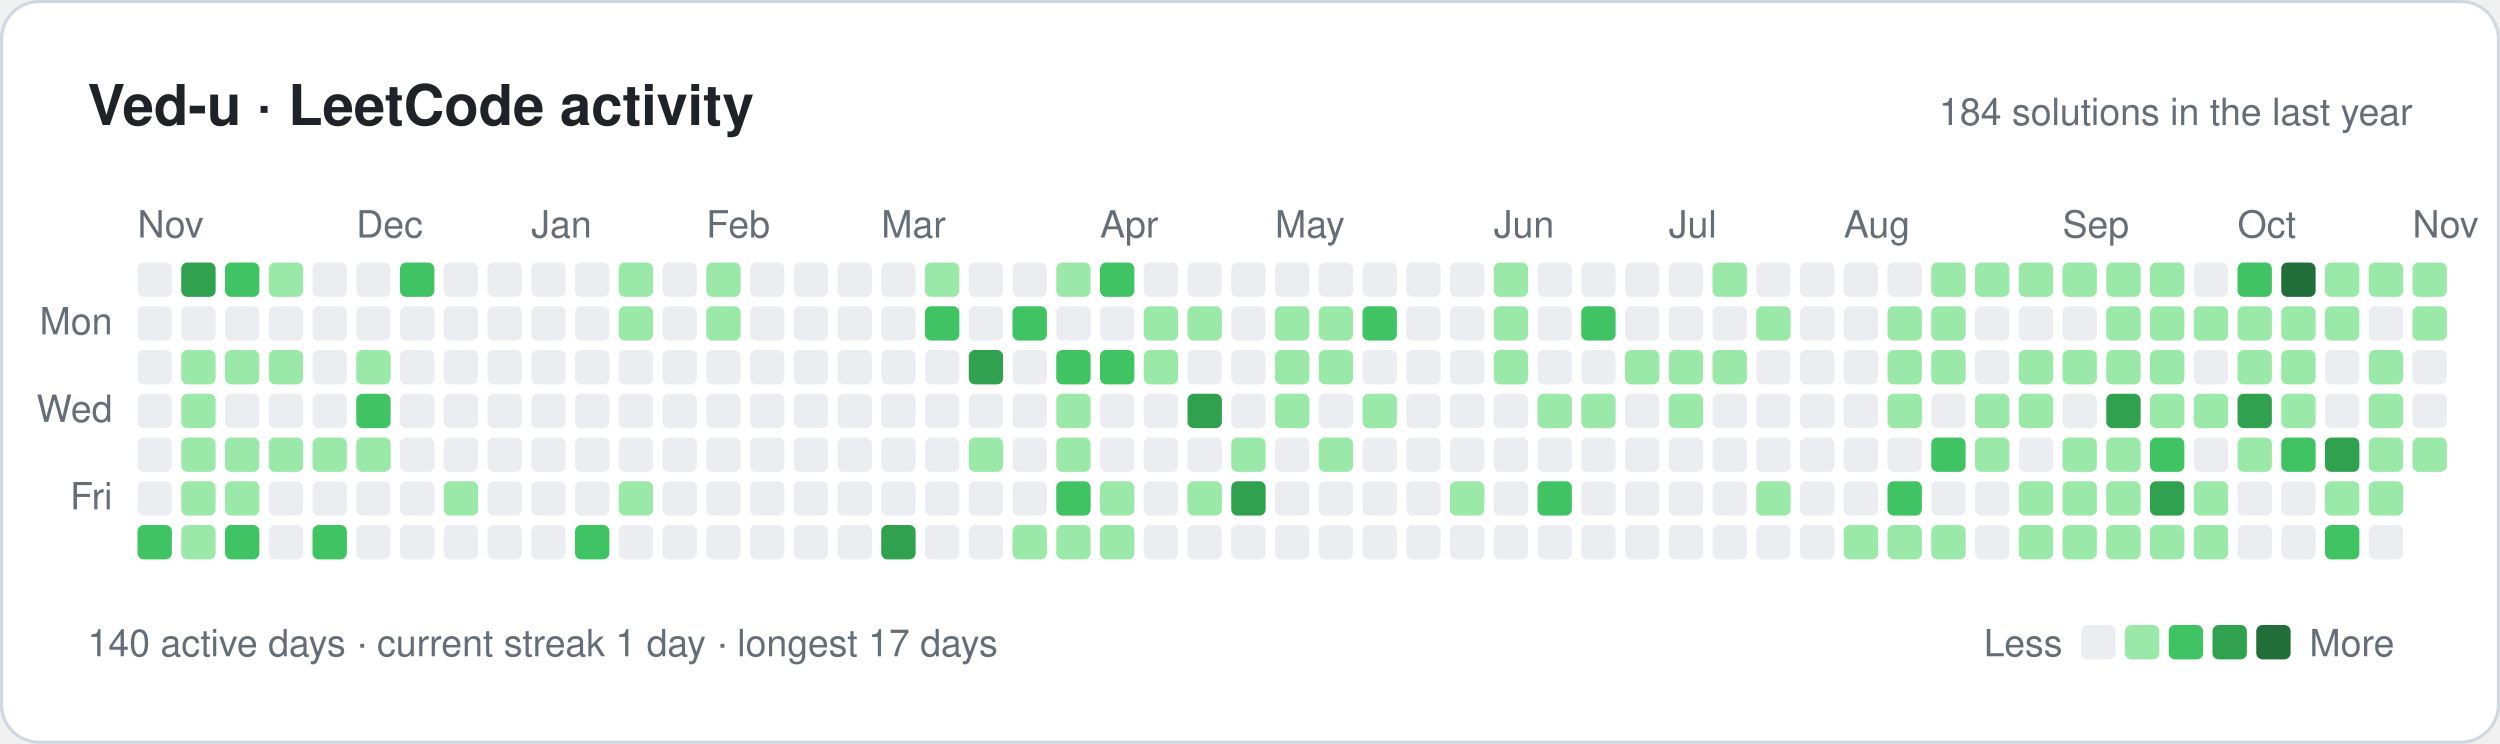
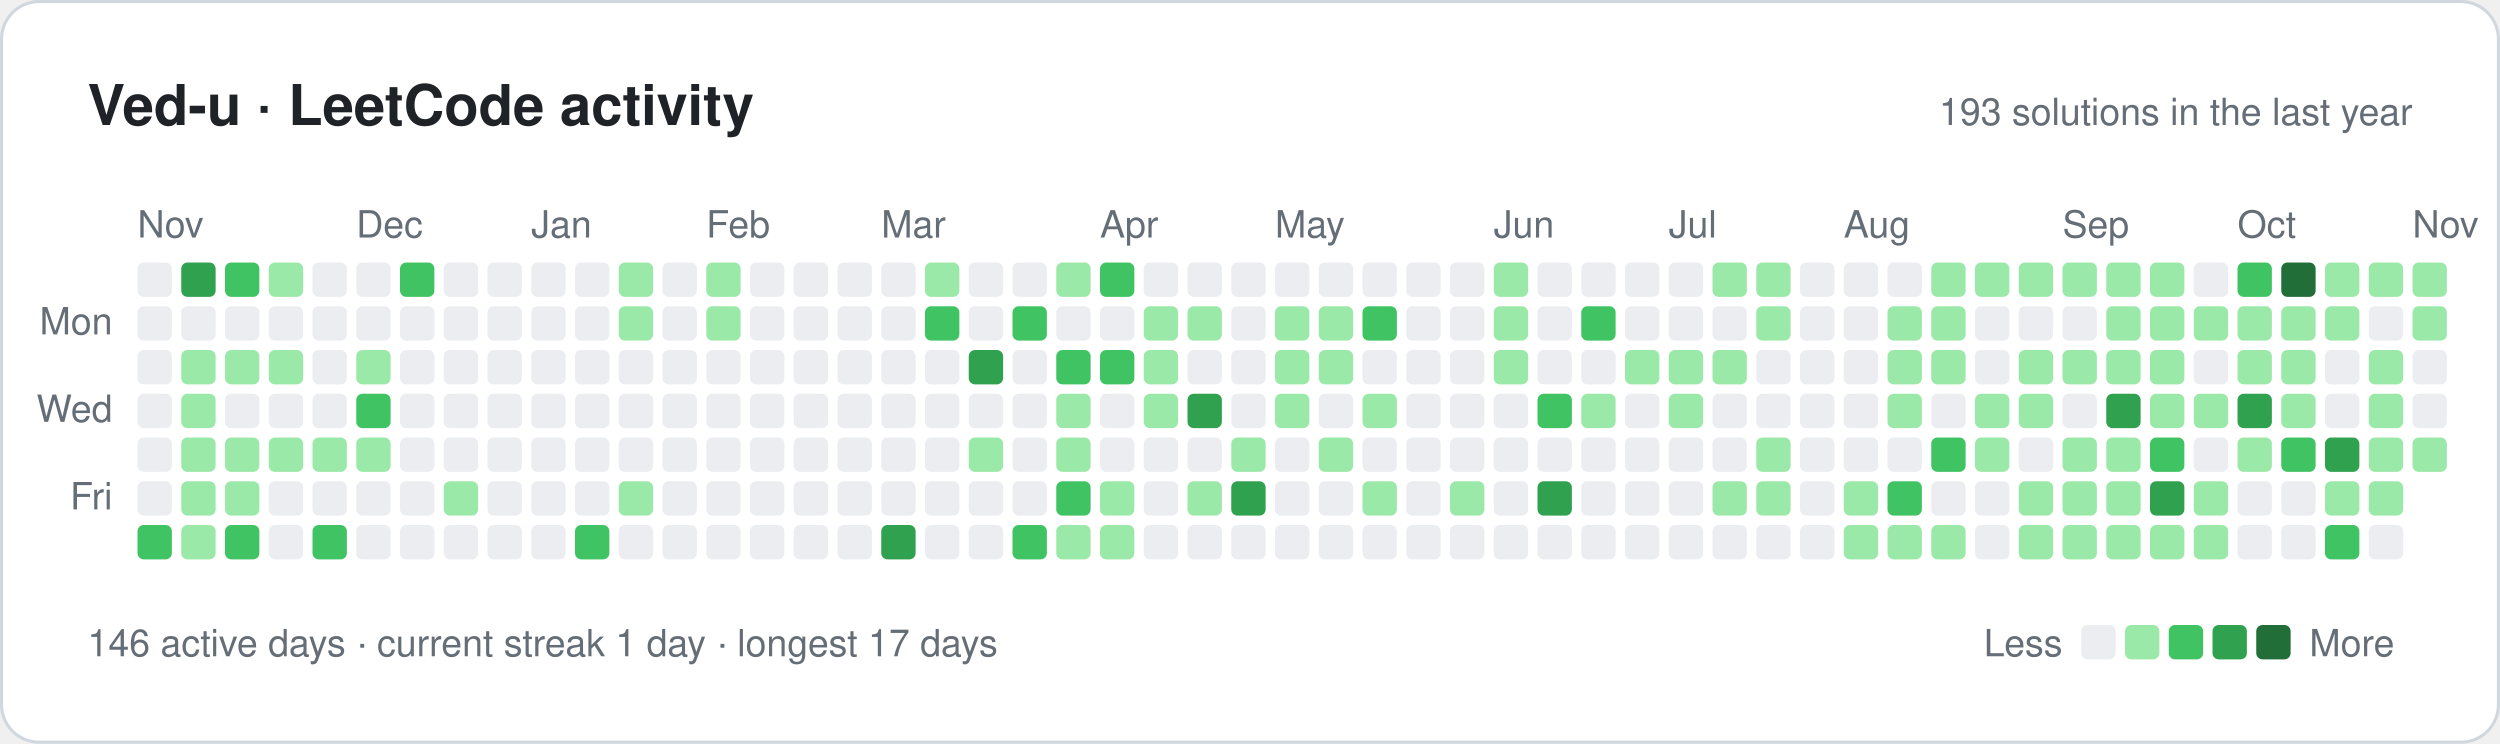
<svg xmlns="http://www.w3.org/2000/svg" width="800" height="238" viewBox="0 0 800 238" font-family="-apple-system,BlinkMacSystemFont,'Segoe UI',Helvetica,Arial,sans-serif" role="img" aria-labelledby="t">
  <style>
.bg{fill:#ffffff;stroke:#d0d7de}.title{fill:#1f2328;font-size:18px;font-weight:600}.muted{fill:#656d76;font-size:12px}
.label{fill:#1f2328;font-size:13px;font-weight:600}.value{fill:#1f2328;font-size:22px;font-weight:700}.value-sm{fill:#1f2328;font-size:14px;font-weight:700}
.total{fill:#1f2328;font-size:30px;font-weight:700}.track{fill:#eaeef2}.ring-track{stroke:#eaeef2}.divider{stroke:#d0d7de}.grid{stroke:#d0d7de;fill:none}
@media (prefers-color-scheme: dark){.bg{fill:#0d1117;stroke:#30363d}.title,.label,.value,.value-sm,.total{fill:#e6edf3}.muted{fill:#8b949e}.track{fill:#21262d}.ring-track{stroke:#21262d}.divider{stroke:#30363d}.grid{stroke:#30363d}}
@keyframes ls-fade{from{opacity:0;transform:translateY(6px)}to{opacity:1;transform:none}}
@keyframes ls-grow{from{transform:scaleX(0)}to{transform:scaleX(1)}}
@keyframes ls-pop{from{opacity:0;transform:scale(.2)}to{opacity:1;transform:scale(1)}}
@keyframes ls-pulse{0%,100%{opacity:1}50%{opacity:.3}}
.fade{animation:ls-fade .6s ease-out both}
.grow{transform-box:fill-box;transform-origin:left center;animation:ls-grow .9s cubic-bezier(.2,.7,.3,1) both}
.pulse{animation:ls-pulse 1.8s ease-in-out infinite}
.d1{animation-delay:0.12s}
.d2{animation-delay:0.24s}
.d3{animation-delay:0.36s}
.d4{animation-delay:0.48s}
.d5{animation-delay:0.60s}
.d6{animation-delay:0.72s}
.d7{animation-delay:0.84s}
.d8{animation-delay:0.96s}
@media (prefers-reduced-motion: reduce){*{animation:none!important}}
.h0{fill:#ebedf0}.h1{fill:#9be9a8}.h2{fill:#40c463}.h3{fill:#30a14e}.h4{fill:#216e39}
@media (prefers-color-scheme: dark){.h0{fill:#161b22}.h1{fill:#0e4429}.h2{fill:#006d32}.h3{fill:#26a641}.h4{fill:#39d353}}
</style>
  <rect x="0.5" y="0.5" width="799" height="237" rx="12" class="bg" />
  <g class="fade">
    <text x="28" y="40" class="title">Ved-u · LeetCode activity</text>
-     <text x="772" y="40" class="muted" text-anchor="end">184 solutions in the last year</text>
+     <text x="772" y="40" class="muted" text-anchor="end">193 solutions in the last year</text>
  </g>
  <text x="44" y="76" class="muted" font-size="11">Nov</text>
  <text x="114" y="76" class="muted" font-size="11">Dec</text>
  <text x="170" y="76" class="muted" font-size="11">Jan</text>
  <text x="226" y="76" class="muted" font-size="11">Feb</text>
  <text x="282" y="76" class="muted" font-size="11">Mar</text>
  <text x="352" y="76" class="muted" font-size="11">Apr</text>
  <text x="408" y="76" class="muted" font-size="11">May</text>
  <text x="478" y="76" class="muted" font-size="11">Jun</text>
  <text x="534" y="76" class="muted" font-size="11">Jul</text>
  <text x="590" y="76" class="muted" font-size="11">Aug</text>
  <text x="660" y="76" class="muted" font-size="11">Sep</text>
  <text x="716" y="76" class="muted" font-size="11">Oct</text>
  <text x="772" y="76" class="muted" font-size="11">Nov</text>
  <text x="36" y="107" class="muted" font-size="10" text-anchor="end">Mon</text>
  <text x="36" y="135" class="muted" font-size="10" text-anchor="end">Wed</text>
  <text x="36" y="163" class="muted" font-size="10" text-anchor="end">Fri</text>
  <g class="fade d1">
    <rect x="44" y="84" width="11" height="11" rx="2" class="h0" />
    <rect x="44" y="98" width="11" height="11" rx="2" class="h0" />
    <rect x="44" y="112" width="11" height="11" rx="2" class="h0" />
    <rect x="44" y="126" width="11" height="11" rx="2" class="h0" />
    <rect x="44" y="140" width="11" height="11" rx="2" class="h0" />
    <rect x="44" y="154" width="11" height="11" rx="2" class="h0" />
    <rect x="44" y="168" width="11" height="11" rx="2" class="h2" />
    <rect x="58" y="84" width="11" height="11" rx="2" class="h3" />
    <rect x="58" y="98" width="11" height="11" rx="2" class="h0" />
    <rect x="58" y="112" width="11" height="11" rx="2" class="h1" />
    <rect x="58" y="126" width="11" height="11" rx="2" class="h1" />
    <rect x="58" y="140" width="11" height="11" rx="2" class="h1" />
    <rect x="58" y="154" width="11" height="11" rx="2" class="h1" />
    <rect x="58" y="168" width="11" height="11" rx="2" class="h1" />
    <rect x="72" y="84" width="11" height="11" rx="2" class="h2" />
    <rect x="72" y="98" width="11" height="11" rx="2" class="h0" />
    <rect x="72" y="112" width="11" height="11" rx="2" class="h1" />
    <rect x="72" y="126" width="11" height="11" rx="2" class="h0" />
    <rect x="72" y="140" width="11" height="11" rx="2" class="h1" />
    <rect x="72" y="154" width="11" height="11" rx="2" class="h1" />
    <rect x="72" y="168" width="11" height="11" rx="2" class="h2" />
    <rect x="86" y="84" width="11" height="11" rx="2" class="h1" />
    <rect x="86" y="98" width="11" height="11" rx="2" class="h0" />
    <rect x="86" y="112" width="11" height="11" rx="2" class="h1" />
    <rect x="86" y="126" width="11" height="11" rx="2" class="h0" />
    <rect x="86" y="140" width="11" height="11" rx="2" class="h1" />
    <rect x="86" y="154" width="11" height="11" rx="2" class="h0" />
    <rect x="86" y="168" width="11" height="11" rx="2" class="h0" />
    <rect x="100" y="84" width="11" height="11" rx="2" class="h0" />
    <rect x="100" y="98" width="11" height="11" rx="2" class="h0" />
    <rect x="100" y="112" width="11" height="11" rx="2" class="h0" />
    <rect x="100" y="126" width="11" height="11" rx="2" class="h0" />
    <rect x="100" y="140" width="11" height="11" rx="2" class="h1" />
    <rect x="100" y="154" width="11" height="11" rx="2" class="h0" />
    <rect x="100" y="168" width="11" height="11" rx="2" class="h2" />
    <rect x="114" y="84" width="11" height="11" rx="2" class="h0" />
    <rect x="114" y="98" width="11" height="11" rx="2" class="h0" />
    <rect x="114" y="112" width="11" height="11" rx="2" class="h1" />
    <rect x="114" y="126" width="11" height="11" rx="2" class="h2" />
    <rect x="114" y="140" width="11" height="11" rx="2" class="h1" />
    <rect x="114" y="154" width="11" height="11" rx="2" class="h0" />
    <rect x="114" y="168" width="11" height="11" rx="2" class="h0" />
    <rect x="128" y="84" width="11" height="11" rx="2" class="h2" />
    <rect x="128" y="98" width="11" height="11" rx="2" class="h0" />
    <rect x="128" y="112" width="11" height="11" rx="2" class="h0" />
    <rect x="128" y="126" width="11" height="11" rx="2" class="h0" />
    <rect x="128" y="140" width="11" height="11" rx="2" class="h0" />
    <rect x="128" y="154" width="11" height="11" rx="2" class="h0" />
    <rect x="128" y="168" width="11" height="11" rx="2" class="h0" />
    <rect x="142" y="84" width="11" height="11" rx="2" class="h0" />
    <rect x="142" y="98" width="11" height="11" rx="2" class="h0" />
    <rect x="142" y="112" width="11" height="11" rx="2" class="h0" />
    <rect x="142" y="126" width="11" height="11" rx="2" class="h0" />
    <rect x="142" y="140" width="11" height="11" rx="2" class="h0" />
    <rect x="142" y="154" width="11" height="11" rx="2" class="h1" />
    <rect x="142" y="168" width="11" height="11" rx="2" class="h0" />
    <rect x="156" y="84" width="11" height="11" rx="2" class="h0" />
    <rect x="156" y="98" width="11" height="11" rx="2" class="h0" />
    <rect x="156" y="112" width="11" height="11" rx="2" class="h0" />
    <rect x="156" y="126" width="11" height="11" rx="2" class="h0" />
    <rect x="156" y="140" width="11" height="11" rx="2" class="h0" />
    <rect x="156" y="154" width="11" height="11" rx="2" class="h0" />
    <rect x="156" y="168" width="11" height="11" rx="2" class="h0" />
    <rect x="170" y="84" width="11" height="11" rx="2" class="h0" />
    <rect x="170" y="98" width="11" height="11" rx="2" class="h0" />
    <rect x="170" y="112" width="11" height="11" rx="2" class="h0" />
    <rect x="170" y="126" width="11" height="11" rx="2" class="h0" />
    <rect x="170" y="140" width="11" height="11" rx="2" class="h0" />
    <rect x="170" y="154" width="11" height="11" rx="2" class="h0" />
    <rect x="170" y="168" width="11" height="11" rx="2" class="h0" />
    <rect x="184" y="84" width="11" height="11" rx="2" class="h0" />
    <rect x="184" y="98" width="11" height="11" rx="2" class="h0" />
    <rect x="184" y="112" width="11" height="11" rx="2" class="h0" />
    <rect x="184" y="126" width="11" height="11" rx="2" class="h0" />
    <rect x="184" y="140" width="11" height="11" rx="2" class="h0" />
    <rect x="184" y="154" width="11" height="11" rx="2" class="h0" />
    <rect x="184" y="168" width="11" height="11" rx="2" class="h2" />
    <rect x="198" y="84" width="11" height="11" rx="2" class="h1" />
    <rect x="198" y="98" width="11" height="11" rx="2" class="h1" />
    <rect x="198" y="112" width="11" height="11" rx="2" class="h0" />
    <rect x="198" y="126" width="11" height="11" rx="2" class="h0" />
    <rect x="198" y="140" width="11" height="11" rx="2" class="h0" />
    <rect x="198" y="154" width="11" height="11" rx="2" class="h1" />
    <rect x="198" y="168" width="11" height="11" rx="2" class="h0" />
    <rect x="212" y="84" width="11" height="11" rx="2" class="h0" />
    <rect x="212" y="98" width="11" height="11" rx="2" class="h0" />
    <rect x="212" y="112" width="11" height="11" rx="2" class="h0" />
    <rect x="212" y="126" width="11" height="11" rx="2" class="h0" />
    <rect x="212" y="140" width="11" height="11" rx="2" class="h0" />
    <rect x="212" y="154" width="11" height="11" rx="2" class="h0" />
    <rect x="212" y="168" width="11" height="11" rx="2" class="h0" />
    <rect x="226" y="84" width="11" height="11" rx="2" class="h1" />
    <rect x="226" y="98" width="11" height="11" rx="2" class="h1" />
    <rect x="226" y="112" width="11" height="11" rx="2" class="h0" />
    <rect x="226" y="126" width="11" height="11" rx="2" class="h0" />
    <rect x="226" y="140" width="11" height="11" rx="2" class="h0" />
    <rect x="226" y="154" width="11" height="11" rx="2" class="h0" />
    <rect x="226" y="168" width="11" height="11" rx="2" class="h0" />
    <rect x="240" y="84" width="11" height="11" rx="2" class="h0" />
    <rect x="240" y="98" width="11" height="11" rx="2" class="h0" />
    <rect x="240" y="112" width="11" height="11" rx="2" class="h0" />
    <rect x="240" y="126" width="11" height="11" rx="2" class="h0" />
    <rect x="240" y="140" width="11" height="11" rx="2" class="h0" />
    <rect x="240" y="154" width="11" height="11" rx="2" class="h0" />
    <rect x="240" y="168" width="11" height="11" rx="2" class="h0" />
    <rect x="254" y="84" width="11" height="11" rx="2" class="h0" />
    <rect x="254" y="98" width="11" height="11" rx="2" class="h0" />
    <rect x="254" y="112" width="11" height="11" rx="2" class="h0" />
    <rect x="254" y="126" width="11" height="11" rx="2" class="h0" />
    <rect x="254" y="140" width="11" height="11" rx="2" class="h0" />
    <rect x="254" y="154" width="11" height="11" rx="2" class="h0" />
    <rect x="254" y="168" width="11" height="11" rx="2" class="h0" />
    <rect x="268" y="84" width="11" height="11" rx="2" class="h0" />
    <rect x="268" y="98" width="11" height="11" rx="2" class="h0" />
    <rect x="268" y="112" width="11" height="11" rx="2" class="h0" />
    <rect x="268" y="126" width="11" height="11" rx="2" class="h0" />
    <rect x="268" y="140" width="11" height="11" rx="2" class="h0" />
    <rect x="268" y="154" width="11" height="11" rx="2" class="h0" />
    <rect x="268" y="168" width="11" height="11" rx="2" class="h0" />
    <rect x="282" y="84" width="11" height="11" rx="2" class="h0" />
    <rect x="282" y="98" width="11" height="11" rx="2" class="h0" />
    <rect x="282" y="112" width="11" height="11" rx="2" class="h0" />
    <rect x="282" y="126" width="11" height="11" rx="2" class="h0" />
    <rect x="282" y="140" width="11" height="11" rx="2" class="h0" />
    <rect x="282" y="154" width="11" height="11" rx="2" class="h0" />
    <rect x="282" y="168" width="11" height="11" rx="2" class="h3" />
    <rect x="296" y="84" width="11" height="11" rx="2" class="h1" />
    <rect x="296" y="98" width="11" height="11" rx="2" class="h2" />
    <rect x="296" y="112" width="11" height="11" rx="2" class="h0" />
    <rect x="296" y="126" width="11" height="11" rx="2" class="h0" />
    <rect x="296" y="140" width="11" height="11" rx="2" class="h0" />
    <rect x="296" y="154" width="11" height="11" rx="2" class="h0" />
    <rect x="296" y="168" width="11" height="11" rx="2" class="h0" />
    <rect x="310" y="84" width="11" height="11" rx="2" class="h0" />
    <rect x="310" y="98" width="11" height="11" rx="2" class="h0" />
    <rect x="310" y="112" width="11" height="11" rx="2" class="h3" />
    <rect x="310" y="126" width="11" height="11" rx="2" class="h0" />
    <rect x="310" y="140" width="11" height="11" rx="2" class="h1" />
    <rect x="310" y="154" width="11" height="11" rx="2" class="h0" />
    <rect x="310" y="168" width="11" height="11" rx="2" class="h0" />
    <rect x="324" y="84" width="11" height="11" rx="2" class="h0" />
    <rect x="324" y="98" width="11" height="11" rx="2" class="h2" />
    <rect x="324" y="112" width="11" height="11" rx="2" class="h0" />
    <rect x="324" y="126" width="11" height="11" rx="2" class="h0" />
    <rect x="324" y="140" width="11" height="11" rx="2" class="h0" />
    <rect x="324" y="154" width="11" height="11" rx="2" class="h0" />
-     <rect x="324" y="168" width="11" height="11" rx="2" class="h1" />
+     <rect x="324" y="168" width="11" height="11" rx="2" class="h2" />
    <rect x="338" y="84" width="11" height="11" rx="2" class="h1" />
    <rect x="338" y="98" width="11" height="11" rx="2" class="h0" />
    <rect x="338" y="112" width="11" height="11" rx="2" class="h2" />
    <rect x="338" y="126" width="11" height="11" rx="2" class="h1" />
    <rect x="338" y="140" width="11" height="11" rx="2" class="h1" />
    <rect x="338" y="154" width="11" height="11" rx="2" class="h2" />
    <rect x="338" y="168" width="11" height="11" rx="2" class="h1" />
    <rect x="352" y="84" width="11" height="11" rx="2" class="h2" />
    <rect x="352" y="98" width="11" height="11" rx="2" class="h0" />
    <rect x="352" y="112" width="11" height="11" rx="2" class="h2" />
    <rect x="352" y="126" width="11" height="11" rx="2" class="h0" />
    <rect x="352" y="140" width="11" height="11" rx="2" class="h0" />
    <rect x="352" y="154" width="11" height="11" rx="2" class="h1" />
    <rect x="352" y="168" width="11" height="11" rx="2" class="h1" />
    <rect x="366" y="84" width="11" height="11" rx="2" class="h0" />
    <rect x="366" y="98" width="11" height="11" rx="2" class="h1" />
    <rect x="366" y="112" width="11" height="11" rx="2" class="h1" />
-     <rect x="366" y="126" width="11" height="11" rx="2" class="h0" />
+     <rect x="366" y="126" width="11" height="11" rx="2" class="h1" />
    <rect x="366" y="140" width="11" height="11" rx="2" class="h0" />
    <rect x="366" y="154" width="11" height="11" rx="2" class="h0" />
    <rect x="366" y="168" width="11" height="11" rx="2" class="h0" />
    <rect x="380" y="84" width="11" height="11" rx="2" class="h0" />
    <rect x="380" y="98" width="11" height="11" rx="2" class="h1" />
    <rect x="380" y="112" width="11" height="11" rx="2" class="h0" />
    <rect x="380" y="126" width="11" height="11" rx="2" class="h3" />
    <rect x="380" y="140" width="11" height="11" rx="2" class="h0" />
    <rect x="380" y="154" width="11" height="11" rx="2" class="h1" />
    <rect x="380" y="168" width="11" height="11" rx="2" class="h0" />
    <rect x="394" y="84" width="11" height="11" rx="2" class="h0" />
    <rect x="394" y="98" width="11" height="11" rx="2" class="h0" />
    <rect x="394" y="112" width="11" height="11" rx="2" class="h0" />
    <rect x="394" y="126" width="11" height="11" rx="2" class="h0" />
    <rect x="394" y="140" width="11" height="11" rx="2" class="h1" />
    <rect x="394" y="154" width="11" height="11" rx="2" class="h3" />
    <rect x="394" y="168" width="11" height="11" rx="2" class="h0" />
    <rect x="408" y="84" width="11" height="11" rx="2" class="h0" />
    <rect x="408" y="98" width="11" height="11" rx="2" class="h1" />
    <rect x="408" y="112" width="11" height="11" rx="2" class="h1" />
    <rect x="408" y="126" width="11" height="11" rx="2" class="h1" />
    <rect x="408" y="140" width="11" height="11" rx="2" class="h0" />
    <rect x="408" y="154" width="11" height="11" rx="2" class="h0" />
    <rect x="408" y="168" width="11" height="11" rx="2" class="h0" />
    <rect x="422" y="84" width="11" height="11" rx="2" class="h0" />
    <rect x="422" y="98" width="11" height="11" rx="2" class="h1" />
    <rect x="422" y="112" width="11" height="11" rx="2" class="h1" />
    <rect x="422" y="126" width="11" height="11" rx="2" class="h0" />
    <rect x="422" y="140" width="11" height="11" rx="2" class="h1" />
    <rect x="422" y="154" width="11" height="11" rx="2" class="h0" />
    <rect x="422" y="168" width="11" height="11" rx="2" class="h0" />
    <rect x="436" y="84" width="11" height="11" rx="2" class="h0" />
    <rect x="436" y="98" width="11" height="11" rx="2" class="h2" />
    <rect x="436" y="112" width="11" height="11" rx="2" class="h0" />
    <rect x="436" y="126" width="11" height="11" rx="2" class="h1" />
    <rect x="436" y="140" width="11" height="11" rx="2" class="h0" />
-     <rect x="436" y="154" width="11" height="11" rx="2" class="h0" />
+     <rect x="436" y="154" width="11" height="11" rx="2" class="h1" />
    <rect x="436" y="168" width="11" height="11" rx="2" class="h0" />
    <rect x="450" y="84" width="11" height="11" rx="2" class="h0" />
    <rect x="450" y="98" width="11" height="11" rx="2" class="h0" />
    <rect x="450" y="112" width="11" height="11" rx="2" class="h0" />
    <rect x="450" y="126" width="11" height="11" rx="2" class="h0" />
    <rect x="450" y="140" width="11" height="11" rx="2" class="h0" />
    <rect x="450" y="154" width="11" height="11" rx="2" class="h0" />
    <rect x="450" y="168" width="11" height="11" rx="2" class="h0" />
    <rect x="464" y="84" width="11" height="11" rx="2" class="h0" />
    <rect x="464" y="98" width="11" height="11" rx="2" class="h0" />
    <rect x="464" y="112" width="11" height="11" rx="2" class="h0" />
    <rect x="464" y="126" width="11" height="11" rx="2" class="h0" />
    <rect x="464" y="140" width="11" height="11" rx="2" class="h0" />
    <rect x="464" y="154" width="11" height="11" rx="2" class="h1" />
    <rect x="464" y="168" width="11" height="11" rx="2" class="h0" />
    <rect x="478" y="84" width="11" height="11" rx="2" class="h1" />
    <rect x="478" y="98" width="11" height="11" rx="2" class="h1" />
    <rect x="478" y="112" width="11" height="11" rx="2" class="h1" />
    <rect x="478" y="126" width="11" height="11" rx="2" class="h0" />
    <rect x="478" y="140" width="11" height="11" rx="2" class="h0" />
    <rect x="478" y="154" width="11" height="11" rx="2" class="h0" />
    <rect x="478" y="168" width="11" height="11" rx="2" class="h0" />
    <rect x="492" y="84" width="11" height="11" rx="2" class="h0" />
    <rect x="492" y="98" width="11" height="11" rx="2" class="h0" />
    <rect x="492" y="112" width="11" height="11" rx="2" class="h0" />
-     <rect x="492" y="126" width="11" height="11" rx="2" class="h1" />
+     <rect x="492" y="126" width="11" height="11" rx="2" class="h2" />
    <rect x="492" y="140" width="11" height="11" rx="2" class="h0" />
-     <rect x="492" y="154" width="11" height="11" rx="2" class="h2" />
+     <rect x="492" y="154" width="11" height="11" rx="2" class="h3" />
    <rect x="492" y="168" width="11" height="11" rx="2" class="h0" />
    <rect x="506" y="84" width="11" height="11" rx="2" class="h0" />
    <rect x="506" y="98" width="11" height="11" rx="2" class="h2" />
    <rect x="506" y="112" width="11" height="11" rx="2" class="h0" />
    <rect x="506" y="126" width="11" height="11" rx="2" class="h1" />
    <rect x="506" y="140" width="11" height="11" rx="2" class="h0" />
    <rect x="506" y="154" width="11" height="11" rx="2" class="h0" />
    <rect x="506" y="168" width="11" height="11" rx="2" class="h0" />
    <rect x="520" y="84" width="11" height="11" rx="2" class="h0" />
    <rect x="520" y="98" width="11" height="11" rx="2" class="h0" />
    <rect x="520" y="112" width="11" height="11" rx="2" class="h1" />
    <rect x="520" y="126" width="11" height="11" rx="2" class="h0" />
    <rect x="520" y="140" width="11" height="11" rx="2" class="h0" />
    <rect x="520" y="154" width="11" height="11" rx="2" class="h0" />
    <rect x="520" y="168" width="11" height="11" rx="2" class="h0" />
    <rect x="534" y="84" width="11" height="11" rx="2" class="h0" />
    <rect x="534" y="98" width="11" height="11" rx="2" class="h0" />
    <rect x="534" y="112" width="11" height="11" rx="2" class="h1" />
    <rect x="534" y="126" width="11" height="11" rx="2" class="h1" />
    <rect x="534" y="140" width="11" height="11" rx="2" class="h0" />
    <rect x="534" y="154" width="11" height="11" rx="2" class="h0" />
    <rect x="534" y="168" width="11" height="11" rx="2" class="h0" />
    <rect x="548" y="84" width="11" height="11" rx="2" class="h1" />
    <rect x="548" y="98" width="11" height="11" rx="2" class="h0" />
    <rect x="548" y="112" width="11" height="11" rx="2" class="h1" />
    <rect x="548" y="126" width="11" height="11" rx="2" class="h0" />
    <rect x="548" y="140" width="11" height="11" rx="2" class="h0" />
-     <rect x="548" y="154" width="11" height="11" rx="2" class="h0" />
+     <rect x="548" y="154" width="11" height="11" rx="2" class="h1" />
    <rect x="548" y="168" width="11" height="11" rx="2" class="h0" />
-     <rect x="562" y="84" width="11" height="11" rx="2" class="h0" />
+     <rect x="562" y="84" width="11" height="11" rx="2" class="h1" />
    <rect x="562" y="98" width="11" height="11" rx="2" class="h1" />
    <rect x="562" y="112" width="11" height="11" rx="2" class="h0" />
    <rect x="562" y="126" width="11" height="11" rx="2" class="h0" />
-     <rect x="562" y="140" width="11" height="11" rx="2" class="h0" />
+     <rect x="562" y="140" width="11" height="11" rx="2" class="h1" />
    <rect x="562" y="154" width="11" height="11" rx="2" class="h1" />
    <rect x="562" y="168" width="11" height="11" rx="2" class="h0" />
    <rect x="576" y="84" width="11" height="11" rx="2" class="h0" />
    <rect x="576" y="98" width="11" height="11" rx="2" class="h0" />
    <rect x="576" y="112" width="11" height="11" rx="2" class="h0" />
    <rect x="576" y="126" width="11" height="11" rx="2" class="h0" />
    <rect x="576" y="140" width="11" height="11" rx="2" class="h0" />
    <rect x="576" y="154" width="11" height="11" rx="2" class="h0" />
    <rect x="576" y="168" width="11" height="11" rx="2" class="h0" />
    <rect x="590" y="84" width="11" height="11" rx="2" class="h0" />
    <rect x="590" y="98" width="11" height="11" rx="2" class="h0" />
    <rect x="590" y="112" width="11" height="11" rx="2" class="h0" />
    <rect x="590" y="126" width="11" height="11" rx="2" class="h0" />
    <rect x="590" y="140" width="11" height="11" rx="2" class="h0" />
-     <rect x="590" y="154" width="11" height="11" rx="2" class="h0" />
+     <rect x="590" y="154" width="11" height="11" rx="2" class="h1" />
    <rect x="590" y="168" width="11" height="11" rx="2" class="h1" />
    <rect x="604" y="84" width="11" height="11" rx="2" class="h0" />
    <rect x="604" y="98" width="11" height="11" rx="2" class="h1" />
    <rect x="604" y="112" width="11" height="11" rx="2" class="h1" />
    <rect x="604" y="126" width="11" height="11" rx="2" class="h1" />
    <rect x="604" y="140" width="11" height="11" rx="2" class="h0" />
    <rect x="604" y="154" width="11" height="11" rx="2" class="h2" />
    <rect x="604" y="168" width="11" height="11" rx="2" class="h1" />
    <rect x="618" y="84" width="11" height="11" rx="2" class="h1" />
    <rect x="618" y="98" width="11" height="11" rx="2" class="h1" />
    <rect x="618" y="112" width="11" height="11" rx="2" class="h1" />
    <rect x="618" y="126" width="11" height="11" rx="2" class="h0" />
    <rect x="618" y="140" width="11" height="11" rx="2" class="h2" />
    <rect x="618" y="154" width="11" height="11" rx="2" class="h0" />
    <rect x="618" y="168" width="11" height="11" rx="2" class="h1" />
    <rect x="632" y="84" width="11" height="11" rx="2" class="h1" />
    <rect x="632" y="98" width="11" height="11" rx="2" class="h0" />
    <rect x="632" y="112" width="11" height="11" rx="2" class="h0" />
    <rect x="632" y="126" width="11" height="11" rx="2" class="h1" />
    <rect x="632" y="140" width="11" height="11" rx="2" class="h1" />
    <rect x="632" y="154" width="11" height="11" rx="2" class="h0" />
    <rect x="632" y="168" width="11" height="11" rx="2" class="h0" />
    <rect x="646" y="84" width="11" height="11" rx="2" class="h1" />
    <rect x="646" y="98" width="11" height="11" rx="2" class="h0" />
    <rect x="646" y="112" width="11" height="11" rx="2" class="h1" />
    <rect x="646" y="126" width="11" height="11" rx="2" class="h1" />
    <rect x="646" y="140" width="11" height="11" rx="2" class="h0" />
    <rect x="646" y="154" width="11" height="11" rx="2" class="h1" />
    <rect x="646" y="168" width="11" height="11" rx="2" class="h1" />
    <rect x="660" y="84" width="11" height="11" rx="2" class="h1" />
    <rect x="660" y="98" width="11" height="11" rx="2" class="h0" />
    <rect x="660" y="112" width="11" height="11" rx="2" class="h1" />
    <rect x="660" y="126" width="11" height="11" rx="2" class="h0" />
    <rect x="660" y="140" width="11" height="11" rx="2" class="h1" />
    <rect x="660" y="154" width="11" height="11" rx="2" class="h1" />
    <rect x="660" y="168" width="11" height="11" rx="2" class="h1" />
    <rect x="674" y="84" width="11" height="11" rx="2" class="h1" />
    <rect x="674" y="98" width="11" height="11" rx="2" class="h1" />
    <rect x="674" y="112" width="11" height="11" rx="2" class="h1" />
    <rect x="674" y="126" width="11" height="11" rx="2" class="h3" />
    <rect x="674" y="140" width="11" height="11" rx="2" class="h1" />
    <rect x="674" y="154" width="11" height="11" rx="2" class="h1" />
    <rect x="674" y="168" width="11" height="11" rx="2" class="h1" />
    <rect x="688" y="84" width="11" height="11" rx="2" class="h1" />
    <rect x="688" y="98" width="11" height="11" rx="2" class="h1" />
    <rect x="688" y="112" width="11" height="11" rx="2" class="h1" />
    <rect x="688" y="126" width="11" height="11" rx="2" class="h1" />
    <rect x="688" y="140" width="11" height="11" rx="2" class="h2" />
    <rect x="688" y="154" width="11" height="11" rx="2" class="h3" />
    <rect x="688" y="168" width="11" height="11" rx="2" class="h1" />
    <rect x="702" y="84" width="11" height="11" rx="2" class="h0" />
    <rect x="702" y="98" width="11" height="11" rx="2" class="h1" />
    <rect x="702" y="112" width="11" height="11" rx="2" class="h0" />
    <rect x="702" y="126" width="11" height="11" rx="2" class="h1" />
    <rect x="702" y="140" width="11" height="11" rx="2" class="h0" />
    <rect x="702" y="154" width="11" height="11" rx="2" class="h1" />
    <rect x="702" y="168" width="11" height="11" rx="2" class="h1" />
    <rect x="716" y="84" width="11" height="11" rx="2" class="h2" />
    <rect x="716" y="98" width="11" height="11" rx="2" class="h1" />
    <rect x="716" y="112" width="11" height="11" rx="2" class="h1" />
    <rect x="716" y="126" width="11" height="11" rx="2" class="h3" />
    <rect x="716" y="140" width="11" height="11" rx="2" class="h1" />
    <rect x="716" y="154" width="11" height="11" rx="2" class="h0" />
    <rect x="716" y="168" width="11" height="11" rx="2" class="h0" />
    <rect x="730" y="84" width="11" height="11" rx="2" class="h4" />
    <rect x="730" y="98" width="11" height="11" rx="2" class="h1" />
    <rect x="730" y="112" width="11" height="11" rx="2" class="h1" />
    <rect x="730" y="126" width="11" height="11" rx="2" class="h1" />
    <rect x="730" y="140" width="11" height="11" rx="2" class="h2" />
    <rect x="730" y="154" width="11" height="11" rx="2" class="h0" />
    <rect x="730" y="168" width="11" height="11" rx="2" class="h0" />
    <rect x="744" y="84" width="11" height="11" rx="2" class="h1" />
    <rect x="744" y="98" width="11" height="11" rx="2" class="h1" />
    <rect x="744" y="112" width="11" height="11" rx="2" class="h0" />
    <rect x="744" y="126" width="11" height="11" rx="2" class="h0" />
    <rect x="744" y="140" width="11" height="11" rx="2" class="h3" />
    <rect x="744" y="154" width="11" height="11" rx="2" class="h1" />
    <rect x="744" y="168" width="11" height="11" rx="2" class="h2" />
    <rect x="758" y="84" width="11" height="11" rx="2" class="h1" />
    <rect x="758" y="98" width="11" height="11" rx="2" class="h0" />
    <rect x="758" y="112" width="11" height="11" rx="2" class="h1" />
    <rect x="758" y="126" width="11" height="11" rx="2" class="h1" />
    <rect x="758" y="140" width="11" height="11" rx="2" class="h1" />
    <rect x="758" y="154" width="11" height="11" rx="2" class="h1" />
    <rect x="758" y="168" width="11" height="11" rx="2" class="h0" />
    <rect x="772" y="84" width="11" height="11" rx="2" class="h1" />
    <rect x="772" y="98" width="11" height="11" rx="2" class="h1" />
    <rect x="772" y="112" width="11" height="11" rx="2" class="h0" />
    <rect x="772" y="126" width="11" height="11" rx="2" class="h0" />
    <rect x="772" y="140" width="11" height="11" rx="2" class="h1" />
  </g>
-   <text x="28" y="210" class="muted">140 active days · current streak 1 day · longest 17 days</text>
+   <text x="28" y="210" class="muted">146 active days · current streak 1 day · longest 17 days</text>
  <text x="660" y="210" class="muted" text-anchor="end">Less</text>
  <rect x="666" y="200" width="11" height="11" rx="2" class="h0" />
  <rect x="680" y="200" width="11" height="11" rx="2" class="h1" />
  <rect x="694" y="200" width="11" height="11" rx="2" class="h2" />
  <rect x="708" y="200" width="11" height="11" rx="2" class="h3" />
  <rect x="722" y="200" width="11" height="11" rx="2" class="h4" />
  <text x="739" y="210" class="muted">More</text>
</svg>
